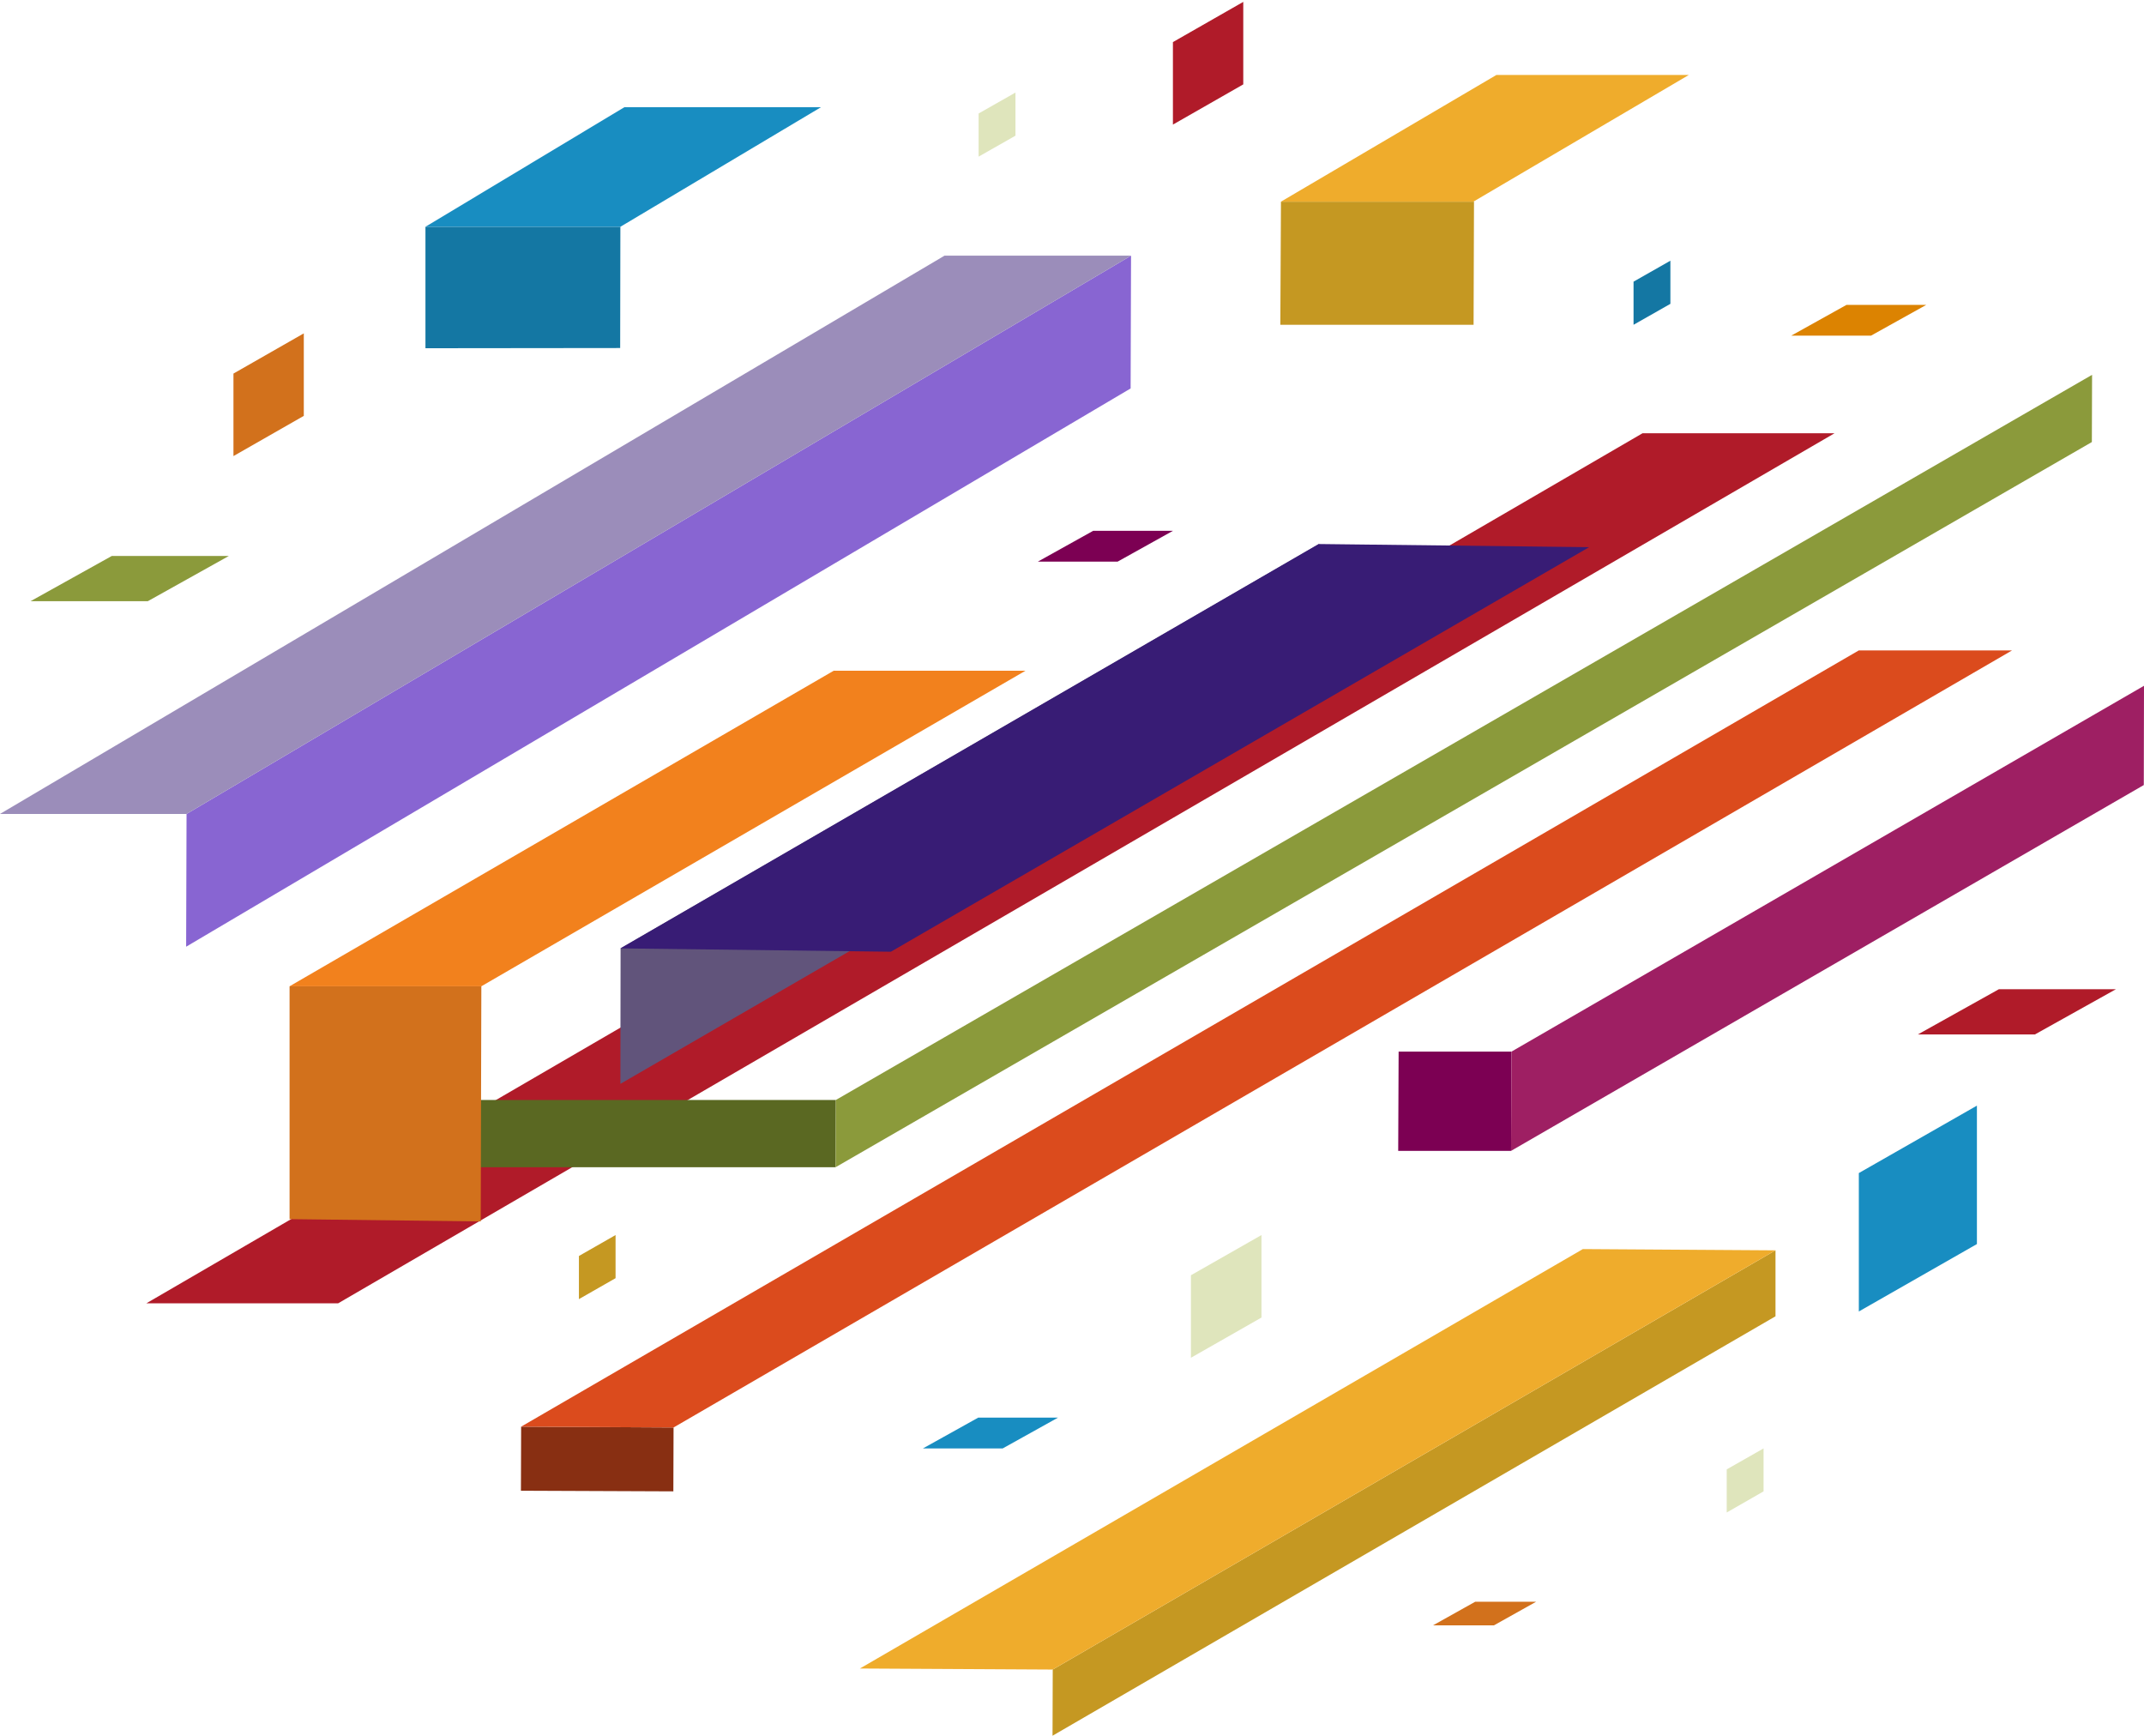
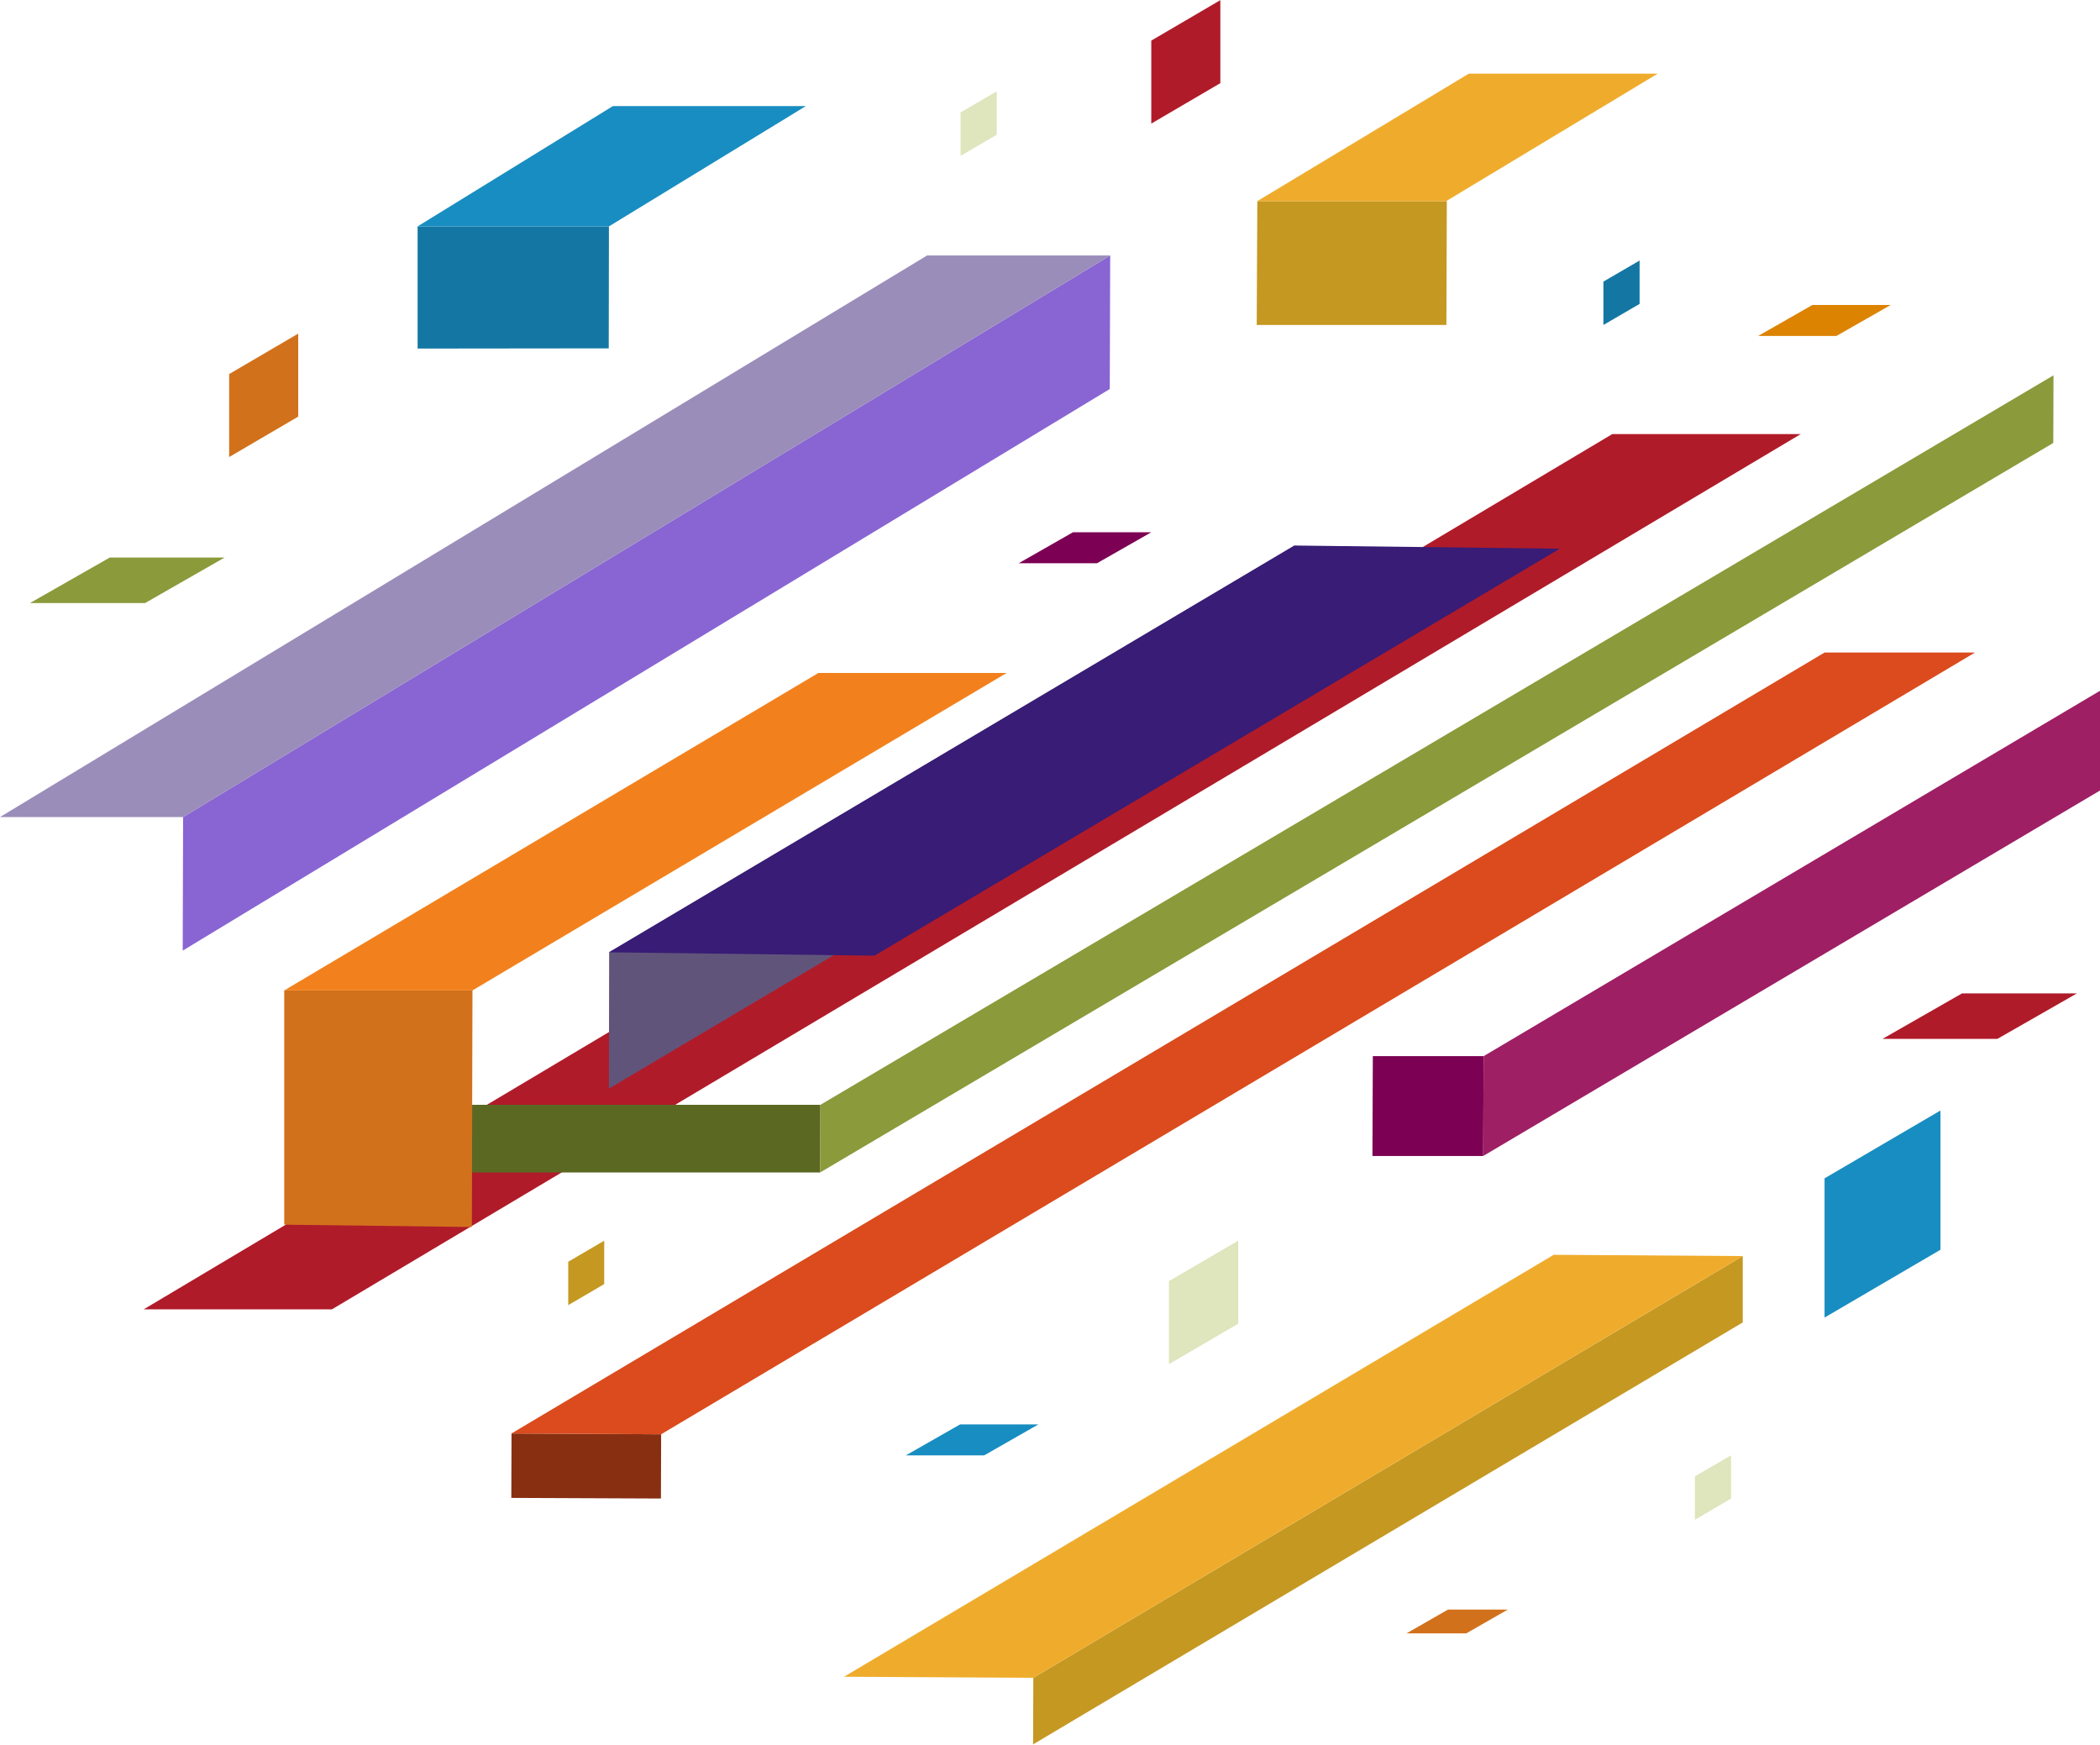
- <svg xmlns="http://www.w3.org/2000/svg" version="1.1" id="Layer_1" x="0px" y="0px" viewBox="0 0 1024 828.9" style="enable-background:new 0 0 1024 828.9;" xml:space="preserve">
-   <style type="text/css">
- 	.st0{fill:#B01B29;}
- 	.st1{fill:#8865D2;}
- 	.st2{fill:#9B8DBA;}
- 	.st3{fill:#61547B;}
- 	.st4{fill:#381C75;}
- 	.st5{fill:#5A6822;}
- 	.st6{fill:#8B9A3B;}
- 	.st7{fill:#882F12;}
- 	.st8{fill:#DB4B1D;}
- 	.st9{fill:#D2711C;}
- 	.st10{fill:#F2811D;}
- 	.st11{fill:#1477A3;}
- 	.st12{fill:#188DC1;}
- 	.st13{fill:#C59822;}
- 	.st14{fill:#EFAC2C;}
- 	.st15{fill:#7C0053;}
- 	.st16{fill:#9E1F63;}
- 	.st17{fill:#DFE5BC;}
- 	.st18{fill:#DC8301;}
- </style>
-   <polygon class="st0" points="69.9,622.4 784.5,206.9 876.2,206.9 161.5,622.4 " />
-   <g>
-     <polygon class="st1" points="89.1,388.7 540.2,122.1 540,185.5 88.9,452.1  " />
-     <polygon class="st2" points="0,388.7 451.1,122.1 540.2,122.1 89.1,388.7  " />
-   </g>
-   <g>
-     <polygon class="st3" points="296.4,452.9 630,259.8 629.8,324.5 296.3,517.6  " />
-     <polygon class="st4" points="296.3,452.9 629.8,259.8 759,261.3 425.5,454.5  " />
-   </g>
-   <g>
-     <polygon class="st5" points="399.2,525.3 399.1,557.4 195.7,557.4 195.8,525.3  " />
-     <polygon class="st6" points="399.2,525.3 999.2,179 999.1,211.1 399.1,557.4  " />
-   </g>
-   <g>
-     <polygon class="st7" points="321.7,681.7 321.6,712.2 248.8,711.9 248.9,681.3  " />
-     <polygon class="st8" points="248.9,681.3 887.8,310.6 961,310.6 321.7,681.7  " />
-   </g>
-   <g>
-     <polygon class="st9" points="229.9,471 229.6,583.3 138.3,582.2 138.3,471  " />
-     <polygon class="st10" points="138.3,471 398.2,320.3 489.8,320.3 229.9,471  " />
-   </g>
-   <g>
-     <polygon class="st11" points="296.3,108.3 296.2,166.2 203.2,166.3 203.2,108.3  " />
-     <polygon class="st12" points="203.2,108.3 298.2,51.2 392.1,51.2 296.3,108.3  " />
-   </g>
-   <g>
-     <polygon class="st13" points="704,96.3 703.8,155.1 611.5,155.1 611.8,96.3  " />
-     <polygon class="st14" points="611.8,96.3 714.7,35.8 806.6,35.8 703.7,96.3  " />
-   </g>
-   <g>
-     <polygon class="st15" points="721.9,502.2 721.7,549.6 667.8,549.6 668,502.2  " />
-     <polygon class="st16" points="721.9,502.2 1024,327.5 1023.9,374.9 721.7,549.6  " />
-   </g>
-   <g>
-     <polygon class="st13" points="502.8,797.3 848,597.1 848,628.6 502.7,828.9  " />
-     <polygon class="st14" points="410.7,796.8 756,596.5 848,597.1 502.8,797.3  " />
-   </g>
-   <polygon class="st0" points="593.8,40.3 560.2,59.5 560.2,20.1 593.8,0.9 " />
-   <polygon class="st17" points="602.5,629.2 568.8,648.4 568.8,609 602.5,589.8 " />
-   <polygon class="st9" points="145.1,198.6 111.5,217.8 111.5,178.4 145.1,159.2 " />
-   <polygon class="st12" points="944.2,594.1 887.8,626.3 887.8,560.2 944.2,528 " />
-   <polygon class="st11" points="797.8,145.1 780.2,155.1 780.2,134.5 797.8,124.5 " />
-   <polygon class="st17" points="485,64.8 467.4,74.8 467.4,54.2 485,44.2 " />
-   <polygon class="st17" points="842.3,712.2 824.7,722.3 824.7,701.7 842.3,691.7 " />
-   <polygon class="st13" points="294,610.4 276.5,620.4 276.5,599.8 294,589.8 " />
-   <polygon class="st6" points="14.6,287.1 53.4,265.5 109.3,265.5 70.6,287.1 " />
-   <polygon class="st0" points="916,494 954.7,472.4 1010.6,472.4 971.9,494 " />
-   <polygon class="st18" points="855.5,160.3 881.9,145.6 920,145.6 893.6,160.3 " />
-   <polygon class="st9" points="684.4,776.2 704.6,764.9 733.7,764.9 713.5,776.2 " />
-   <polygon class="st15" points="495.7,268.2 522.1,253.5 560.2,253.5 533.8,268.2 " />
-   <polygon class="st12" points="440.8,691.7 467.2,677 505.3,677 478.9,691.7 " />
+ <svg xmlns="http://www.w3.org/2000/svg" id="Artwork" viewBox="0 0 997.08 828.14">
+   <defs>
+     <style>.cls-1{fill:#b01b29;}.cls-2{fill:#8865d2;}.cls-3{fill:#9b8dba;}.cls-4{fill:#61547b;}.cls-5{fill:#381c75;}.cls-6{fill:#5a6822;}.cls-7{fill:#8b9a3b;}.cls-8{fill:#882f12;}.cls-9{fill:#db4b1d;}.cls-10{fill:#d2711c;}.cls-11{fill:#f2811d;}.cls-12{fill:#1477a3;}.cls-13{fill:#188dc1;}.cls-14{fill:#c59822;}.cls-15{fill:#efac2c;}.cls-16{fill:#7c0053;}.cls-17{fill:#9e1f63;}.cls-18{fill:#dfe5bc;}.cls-19{fill:#dc8301;}</style>
+   </defs>
+   <polygon class="cls-1" points="68.21 621.57 765.5 206.07 854.98 206.07 157.59 621.57 68.21 621.57" />
+   <polygon class="cls-2" points="86.94 387.87 527.12 121.27 526.92 184.67 86.75 451.27 86.94 387.87" />
+   <polygon class="cls-3" points="0 387.87 440.18 121.27 527.12 121.27 86.94 387.87 0 387.87" />
+   <polygon class="cls-4" points="289.22 452.07 614.74 258.97 614.55 323.67 289.12 516.77 289.22 452.07" />
+   <polygon class="cls-5" points="289.12 452.07 614.55 258.97 740.62 260.47 415.19 453.67 289.12 452.07" />
+   <polygon class="cls-6" points="389.53 524.47 389.43 556.57 190.96 556.57 191.06 524.47 389.53 524.47" />
+   <polygon class="cls-7" points="389.53 524.47 975 178.17 974.9 210.27 389.43 556.57 389.53 524.47" />
+   <polygon class="cls-8" points="313.91 680.87 313.81 711.37 242.77 711.07 242.87 680.47 313.91 680.87" />
+   <polygon class="cls-9" points="242.87 680.47 866.3 309.77 937.73 309.77 313.91 680.87 242.87 680.47" />
+   <polygon class="cls-10" points="224.33 470.17 224.04 582.47 134.95 581.37 134.95 470.17 224.33 470.17" />
+   <polygon class="cls-11" points="134.95 470.17 388.56 319.47 477.94 319.47 224.33 470.17 134.95 470.17" />
+   <polygon class="cls-12" points="289.12 107.47 289.03 165.37 198.28 165.47 198.28 107.47 289.12 107.47" />
+   <polygon class="cls-13" points="198.28 107.47 290.98 50.37 382.6 50.37 289.12 107.47 198.28 107.47" />
+   <polygon class="cls-14" points="686.95 95.47 686.75 154.27 596.69 154.27 596.98 95.47 686.95 95.47" />
+   <polygon class="cls-15" points="596.98 95.47 697.39 34.97 787.07 34.97 686.66 95.47 596.98 95.47" />
+   <polygon class="cls-16" points="704.42 501.37 704.22 548.77 651.63 548.77 651.82 501.37 704.42 501.37" />
+   <polygon class="cls-17" points="704.42 501.37 999.2 326.67 999.1 374.07 704.22 548.77 704.42 501.37" />
+   <polygon class="cls-14" points="490.62 796.47 827.46 596.27 827.46 627.77 490.52 828.07 490.62 796.47" />
+   <polygon class="cls-15" points="400.75 795.97 737.69 595.67 827.46 596.27 490.62 796.47 400.75 795.97" />
+   <polygon class="cls-1" points="579.42 39.47 546.63 58.67 546.63 19.27 579.42 0.07 579.42 39.47" />
+   <polygon class="cls-18" points="587.91 628.37 555.02 647.57 555.02 608.17 587.91 588.97 587.91 628.37" />
+   <polygon class="cls-10" points="141.59 197.77 108.8 216.97 108.8 177.57 141.59 158.37 141.59 197.77" />
+   <polygon class="cls-13" points="921.33 593.27 866.3 625.47 866.3 559.37 921.33 527.17 921.33 593.27" />
+   <polygon class="cls-12" points="778.48 144.27 761.3 154.27 761.3 133.67 778.48 123.67 778.48 144.27" />
+   <polygon class="cls-18" points="473.25 63.97 456.08 73.97 456.08 53.37 473.25 43.37 473.25 63.97" />
+   <polygon class="cls-18" points="821.9 711.37 804.73 721.47 804.73 700.87 821.9 690.87 821.9 711.37" />
+   <polygon class="cls-14" points="286.88 609.57 269.8 619.57 269.8 598.97 286.88 588.97 286.88 609.57" />
+   <polygon class="cls-7" points="14.25 286.27 52.11 264.67 106.65 264.67 68.89 286.27 14.25 286.27" />
+   <polygon class="cls-1" points="893.82 493.17 931.58 471.57 986.13 471.57 948.36 493.17 893.82 493.17" />
+   <polygon class="cls-19" points="834.78 159.47 860.54 144.77 897.72 144.77 871.96 159.47 834.78 159.47" />
+   <polygon class="cls-10" points="667.83 775.37 687.53 764.07 715.93 764.07 696.22 775.37 667.83 775.37" />
+   <polygon class="cls-16" points="483.69 267.37 509.45 252.67 546.63 252.67 520.87 267.37 483.69 267.37" />
+   <polygon class="cls-13" points="430.12 690.87 455.88 676.17 493.06 676.17 467.3 690.87 430.12 690.87" />
</svg>
